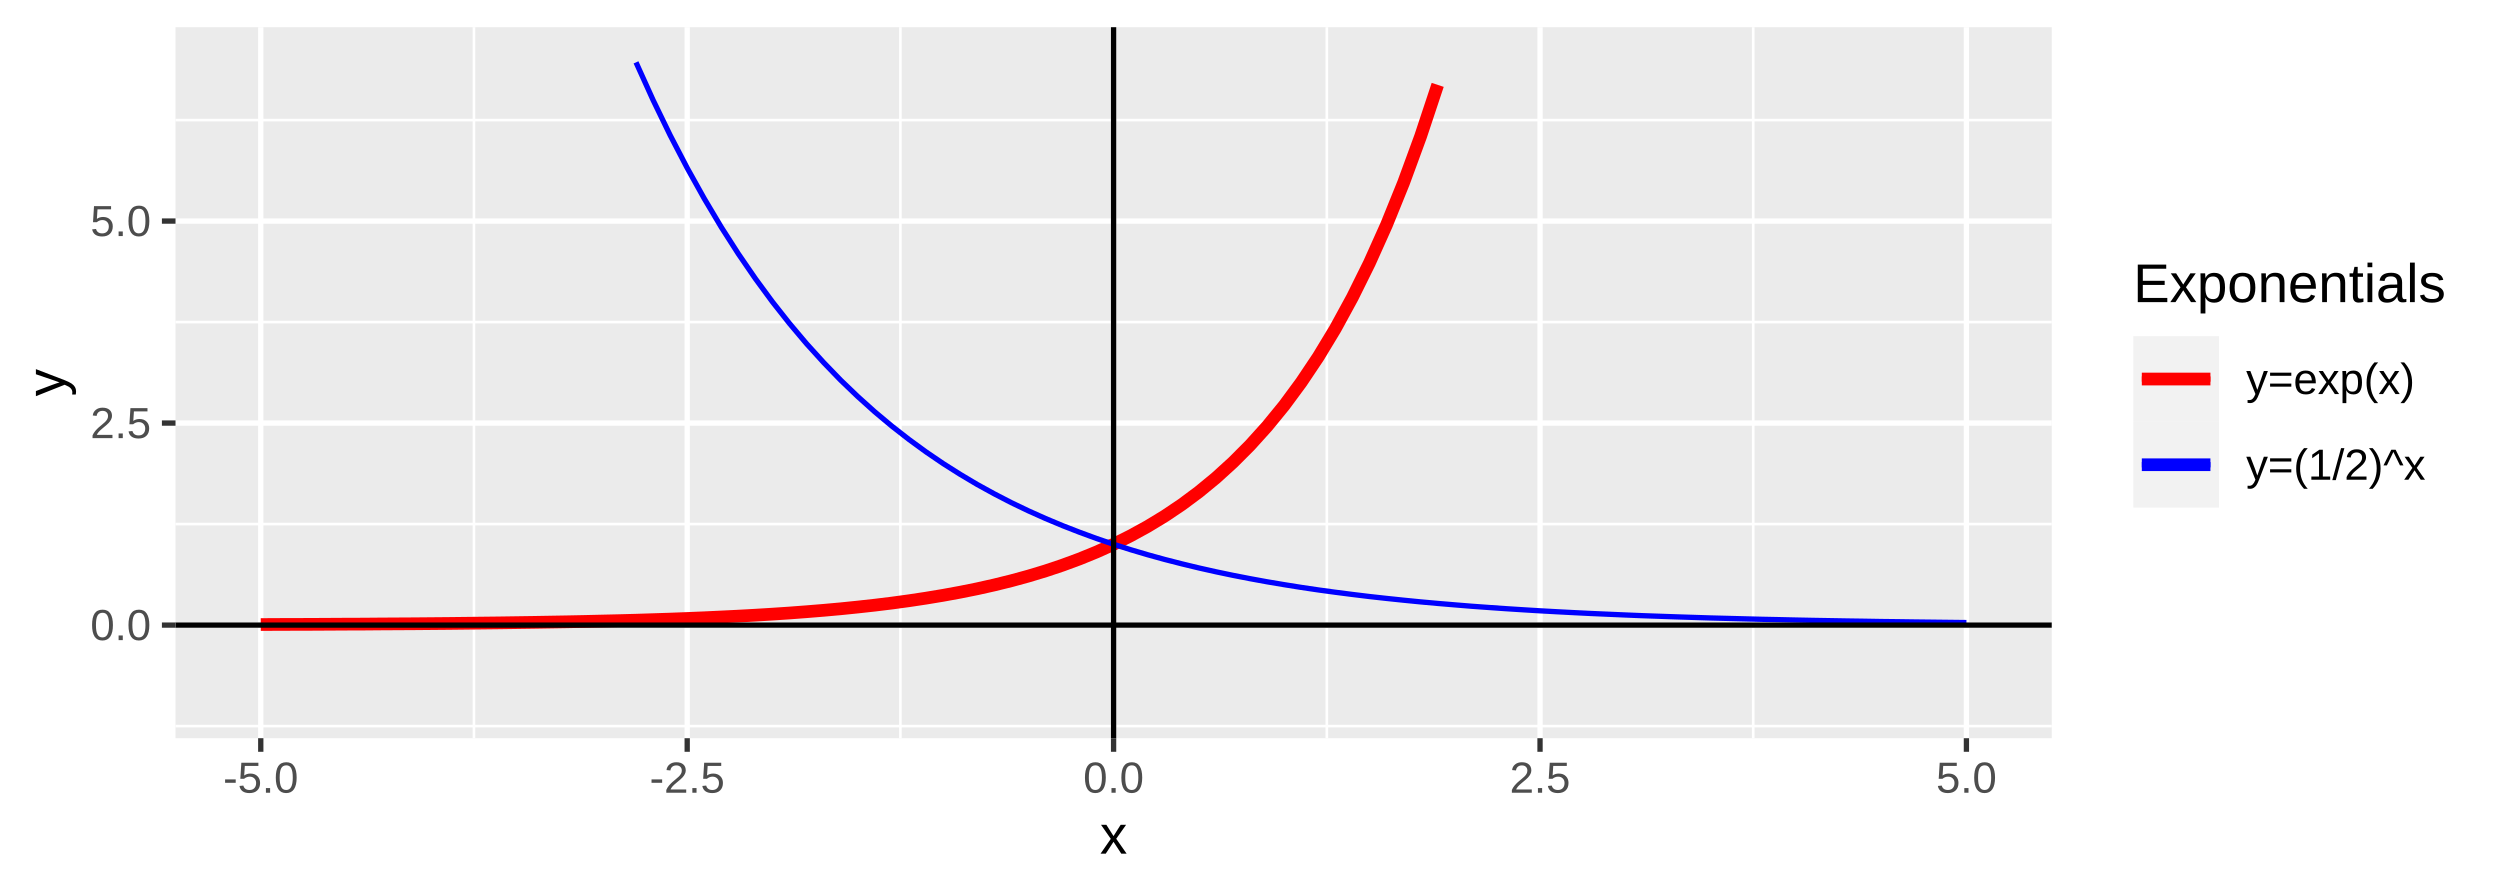
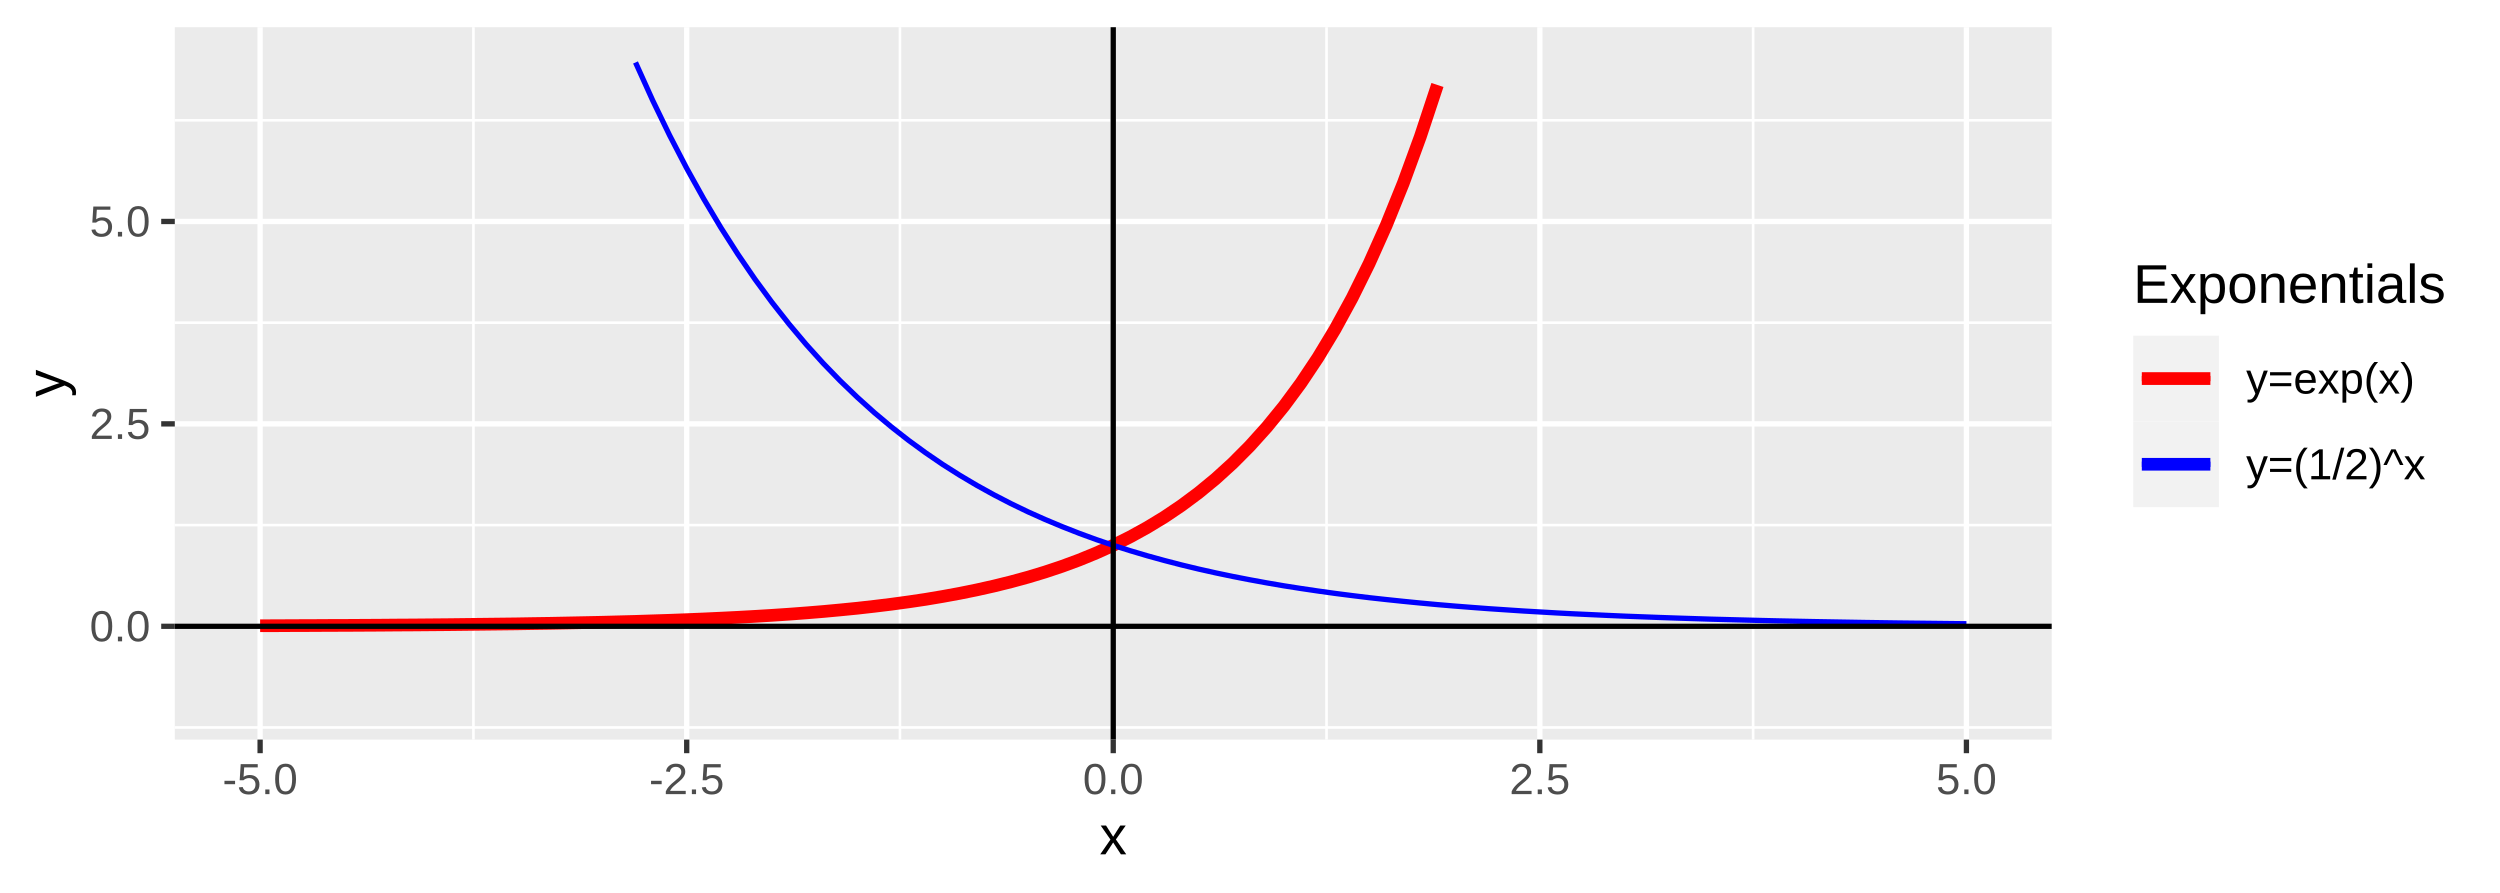
<svg xmlns="http://www.w3.org/2000/svg" class="svglite" width="504.00pt" height="180.00pt" viewBox="0 0 504.00 180.00">
  <defs>
    <style type="text/css">
    .svglite line, .svglite polyline, .svglite polygon, .svglite path, .svglite rect, .svglite circle {
      fill: none;
      stroke: #000000;
      stroke-linecap: round;
      stroke-linejoin: round;
      stroke-miterlimit: 10.00;
    }
    .svglite text {
      white-space: pre;
    }
  </style>
  </defs>
  <rect width="100%" height="100%" style="stroke: none; fill: #FFFFFF;" />
  <defs>
    <clipPath id="cpMC4wMHw1MDQuMDB8MC4wMHwxODAuMDA=">
      <rect x="0.00" y="0.00" width="504.00" height="180.00" />
    </clipPath>
  </defs>
  <g clip-path="url(#cpMC4wMHw1MDQuMDB8MC4wMHwxODAuMDA=)">
-     <rect x="0.00" y="0.00" width="504.00" height="180.00" style="stroke-width: 1.07; stroke: #FFFFFF; fill: #FFFFFF;" />
+     <rect x="0" y="0.00" width="504.00" height="180.00" style="stroke-width: 1.07; stroke: #FFFFFF; fill: #FFFFFF;" />
  </g>
  <defs>
-     <clipPath id="cpMzUuMzh8NDEzLjYzfDUuNDh8MTQ4Ljgy">
-       <rect x="35.38" y="5.48" width="378.25" height="143.34" />
+     <clipPath id="cpMzUuMjR8NDEzLjYyfDUuNDh8MTQ5LjEx">
+       <rect x="35.24" y="5.48" width="378.38" height="143.63" />
    </clipPath>
  </defs>
-   <g clip-path="url(#cpMzUuMzh8NDEzLjYzfDUuNDh8MTQ4Ljgy)">
-     <rect x="35.38" y="5.48" width="378.25" height="143.34" style="stroke-width: 1.07; stroke: none; fill: #EBEBEB;" />
-     <polyline points="35.38,146.38 413.63,146.38 " style="stroke-width: 0.53; stroke: #FFFFFF; stroke-linecap: butt;" />
-     <polyline points="35.38,105.65 413.63,105.65 " style="stroke-width: 0.53; stroke: #FFFFFF; stroke-linecap: butt;" />
-     <polyline points="35.38,64.93 413.63,64.93 " style="stroke-width: 0.53; stroke: #FFFFFF; stroke-linecap: butt;" />
-     <polyline points="35.38,24.21 413.63,24.21 " style="stroke-width: 0.53; stroke: #FFFFFF; stroke-linecap: butt;" />
-     <polyline points="95.55,148.82 95.55,5.48 " style="stroke-width: 0.53; stroke: #FFFFFF; stroke-linecap: butt;" />
-     <polyline points="181.52,148.82 181.52,5.48 " style="stroke-width: 0.53; stroke: #FFFFFF; stroke-linecap: butt;" />
-     <polyline points="267.49,148.82 267.49,5.48 " style="stroke-width: 0.53; stroke: #FFFFFF; stroke-linecap: butt;" />
-     <polyline points="353.45,148.82 353.45,5.48 " style="stroke-width: 0.53; stroke: #FFFFFF; stroke-linecap: butt;" />
-     <polyline points="35.38,126.02 413.63,126.02 " style="stroke-width: 1.07; stroke: #FFFFFF; stroke-linecap: butt;" />
-     <polyline points="35.38,85.29 413.63,85.29 " style="stroke-width: 1.07; stroke: #FFFFFF; stroke-linecap: butt;" />
-     <polyline points="35.38,44.57 413.63,44.57 " style="stroke-width: 1.07; stroke: #FFFFFF; stroke-linecap: butt;" />
-     <polyline points="52.57,148.82 52.57,5.48 " style="stroke-width: 1.07; stroke: #FFFFFF; stroke-linecap: butt;" />
-     <polyline points="138.54,148.82 138.54,5.48 " style="stroke-width: 1.07; stroke: #FFFFFF; stroke-linecap: butt;" />
-     <polyline points="224.50,148.82 224.50,5.48 " style="stroke-width: 1.07; stroke: #FFFFFF; stroke-linecap: butt;" />
-     <polyline points="310.47,148.82 310.47,5.48 " style="stroke-width: 1.07; stroke: #FFFFFF; stroke-linecap: butt;" />
-     <polyline points="396.43,148.82 396.43,5.48 " style="stroke-width: 1.07; stroke: #FFFFFF; stroke-linecap: butt;" />
-     <polyline points="52.57,125.91 56.01,125.89 59.45,125.88 62.89,125.87 66.33,125.85 69.76,125.83 73.20,125.82 76.64,125.79 80.08,125.77 83.52,125.75 86.96,125.72 90.40,125.69 93.83,125.65 97.27,125.61 100.71,125.57 104.15,125.52 107.59,125.47 111.03,125.41 114.47,125.35 117.91,125.28 121.34,125.20 124.78,125.12 128.22,125.03 131.66,124.92 135.10,124.81 138.54,124.68 141.98,124.54 145.41,124.38 148.85,124.21 152.29,124.02 155.73,123.81 159.17,123.58 162.61,123.32 166.05,123.04 169.48,122.73 172.92,122.38 176.36,122.00 179.80,121.58 183.24,121.11 186.68,120.59 190.12,120.02 193.56,119.39 196.99,118.70 200.43,117.93 203.87,117.08 207.31,116.14 210.75,115.10 214.19,113.95 217.63,112.68 221.06,111.28 224.50,109.73 227.94,108.01 231.38,106.12 234.82,104.03 238.26,101.72 241.70,99.16 245.13,96.34 248.57,93.21 252.01,89.76 255.45,85.95 258.89,81.74 262.33,77.08 265.77,71.94 269.21,66.25 272.64,59.96 276.08,53.01 279.52,45.34 282.96,36.85 286.40,27.47 289.84,17.11 " style="stroke-width: 2.56; stroke: #FF0000; stroke-linecap: butt;" />
-     <polyline points="128.22,12.57 131.66,20.17 135.10,27.26 138.54,33.87 141.98,40.04 145.41,45.80 148.85,51.17 152.29,56.18 155.73,60.86 159.17,65.22 162.61,69.30 166.05,73.09 169.48,76.64 172.92,79.94 176.36,83.03 179.80,85.91 183.24,88.59 186.68,91.10 190.12,93.44 193.56,95.62 196.99,97.66 200.43,99.55 203.87,101.33 207.31,102.98 210.75,104.52 214.19,105.96 217.63,107.30 221.06,108.56 224.50,109.73 227.94,110.82 231.38,111.84 234.82,112.79 238.26,113.67 241.70,114.50 245.13,115.27 248.57,115.99 252.01,116.66 255.45,117.29 258.89,117.87 262.33,118.42 265.77,118.93 269.21,119.40 272.64,119.84 276.08,120.26 279.52,120.64 282.96,121.00 286.40,121.34 289.84,121.65 293.28,121.94 296.71,122.22 300.15,122.47 303.59,122.71 307.03,122.93 310.47,123.14 313.91,123.33 317.35,123.51 320.78,123.68 324.22,123.83 327.66,123.98 331.10,124.12 334.54,124.24 337.98,124.36 341.42,124.47 344.86,124.58 348.29,124.67 351.73,124.76 355.17,124.85 358.61,124.92 362.05,125.00 365.49,125.07 368.93,125.13 372.36,125.19 375.80,125.24 379.24,125.30 382.68,125.34 386.12,125.39 389.56,125.43 393.00,125.47 396.43,125.51 " style="stroke-width: 1.07; stroke: #0000FF; stroke-linecap: butt;" />
-     <line x1="35.38" y1="126.02" x2="413.63" y2="126.02" style="stroke-width: 1.07; stroke-linecap: butt;" />
-     <line x1="224.50" y1="148.82" x2="224.50" y2="5.48" style="stroke-width: 1.07; stroke-linecap: butt;" />
+   <g clip-path="url(#cpMzUuMjR8NDEzLjYyfDUuNDh8MTQ5LjEx)">
+     <rect x="35.24" y="5.48" width="378.38" height="143.63" style="stroke-width: 1.07; stroke: none; fill: #EBEBEB;" />
+     <polyline points="35.24,146.66 413.62,146.66 " style="stroke-width: 0.53; stroke: #FFFFFF; stroke-linecap: butt;" />
+     <polyline points="35.24,105.86 413.62,105.86 " style="stroke-width: 0.53; stroke: #FFFFFF; stroke-linecap: butt;" />
+     <polyline points="35.24,65.05 413.62,65.05 " style="stroke-width: 0.53; stroke: #FFFFFF; stroke-linecap: butt;" />
+     <polyline points="35.24,24.25 413.62,24.25 " style="stroke-width: 0.53; stroke: #FFFFFF; stroke-linecap: butt;" />
+     <polyline points="95.44,149.11 95.44,5.48 " style="stroke-width: 0.53; stroke: #FFFFFF; stroke-linecap: butt;" />
+     <polyline points="181.43,149.11 181.43,5.48 " style="stroke-width: 0.53; stroke: #FFFFFF; stroke-linecap: butt;" />
+     <polyline points="267.43,149.11 267.43,5.48 " style="stroke-width: 0.53; stroke: #FFFFFF; stroke-linecap: butt;" />
+     <polyline points="353.43,149.11 353.43,5.48 " style="stroke-width: 0.53; stroke: #FFFFFF; stroke-linecap: butt;" />
+     <polyline points="35.24,126.26 413.62,126.26 " style="stroke-width: 1.07; stroke: #FFFFFF; stroke-linecap: butt;" />
+     <polyline points="35.24,85.45 413.62,85.45 " style="stroke-width: 1.07; stroke: #FFFFFF; stroke-linecap: butt;" />
+     <polyline points="35.24,44.65 413.62,44.65 " style="stroke-width: 1.07; stroke: #FFFFFF; stroke-linecap: butt;" />
+     <polyline points="52.44,149.11 52.44,5.48 " style="stroke-width: 1.07; stroke: #FFFFFF; stroke-linecap: butt;" />
+     <polyline points="138.44,149.11 138.44,5.48 " style="stroke-width: 1.07; stroke: #FFFFFF; stroke-linecap: butt;" />
+     <polyline points="224.43,149.11 224.43,5.48 " style="stroke-width: 1.07; stroke: #FFFFFF; stroke-linecap: butt;" />
+     <polyline points="310.43,149.11 310.43,5.48 " style="stroke-width: 1.07; stroke: #FFFFFF; stroke-linecap: butt;" />
+     <polyline points="396.43,149.11 396.43,5.48 " style="stroke-width: 1.07; stroke: #FFFFFF; stroke-linecap: butt;" />
+     <polyline points="52.44,126.15 55.88,126.14 59.32,126.12 62.76,126.11 66.20,126.09 69.64,126.08 73.08,126.06 76.52,126.04 79.96,126.01 83.40,125.99 86.84,125.96 90.28,125.93 93.72,125.89 97.16,125.85 100.60,125.81 104.04,125.77 107.48,125.71 110.92,125.66 114.36,125.59 117.80,125.52 121.24,125.45 124.68,125.36 128.12,125.27 131.56,125.16 135.00,125.05 138.44,124.92 141.88,124.78 145.32,124.62 148.76,124.45 152.20,124.26 155.64,124.05 159.08,123.82 162.51,123.56 165.95,123.28 169.39,122.96 172.83,122.62 176.27,122.23 179.71,121.81 183.15,121.34 186.59,120.83 190.03,120.25 193.47,119.62 196.91,118.92 200.35,118.15 203.79,117.30 207.23,116.36 210.67,115.32 214.11,114.17 217.55,112.90 220.99,111.49 224.43,109.94 227.87,108.22 231.31,106.32 234.75,104.23 238.19,101.91 241.63,99.35 245.07,96.52 248.51,93.39 251.95,89.93 255.39,86.11 258.83,81.89 262.27,77.23 265.71,72.07 269.15,66.37 272.59,60.07 276.03,53.11 279.47,45.42 282.91,36.92 286.35,27.52 289.79,17.13 " style="stroke-width: 2.56; stroke: #FF0000; stroke-linecap: butt;" />
+     <polyline points="128.12,12.59 131.56,20.20 135.00,27.30 138.44,33.93 141.88,40.11 145.32,45.88 148.76,51.26 152.20,56.29 155.64,60.97 159.08,65.34 162.51,69.42 165.95,73.23 169.39,76.78 172.83,80.09 176.27,83.19 179.71,86.07 183.15,88.76 186.59,91.27 190.03,93.62 193.47,95.80 196.91,97.84 200.35,99.74 203.79,101.52 207.23,103.18 210.67,104.72 214.11,106.16 217.55,107.51 220.99,108.77 224.43,109.94 227.87,111.03 231.31,112.05 234.75,113.00 238.19,113.89 241.63,114.72 245.07,115.49 248.51,116.21 251.95,116.88 255.39,117.51 258.83,118.10 262.27,118.64 265.71,119.15 269.15,119.63 272.59,120.07 276.03,120.49 279.47,120.87 282.91,121.23 286.35,121.57 289.79,121.89 293.23,122.18 296.67,122.45 300.11,122.71 303.55,122.94 306.99,123.17 310.43,123.37 313.87,123.57 317.31,123.75 320.75,123.91 324.19,124.07 327.63,124.22 331.07,124.35 334.51,124.48 337.95,124.60 341.39,124.71 344.83,124.82 348.27,124.91 351.71,125.00 355.15,125.09 358.59,125.17 362.03,125.24 365.47,125.31 368.91,125.37 372.35,125.43 375.79,125.49 379.23,125.54 382.67,125.59 386.11,125.63 389.55,125.67 392.99,125.71 396.43,125.75 " style="stroke-width: 1.07; stroke: #0000FF; stroke-linecap: butt;" />
+     <line x1="35.24" y1="126.26" x2="413.62" y2="126.26" style="stroke-width: 1.07; stroke-linecap: butt;" />
+     <line x1="224.43" y1="149.11" x2="224.43" y2="5.48" style="stroke-width: 1.07; stroke-linecap: butt;" />
  </g>
  <g clip-path="url(#cpMC4wMHw1MDQuMDB8MC4wMHwxODAuMDA=)">
-     <text x="30.45" y="129.05" text-anchor="end" style="font-size: 8.80px;fill: #4D4D4D; font-family: &quot;Arimo&quot;;" textLength="12.24px" lengthAdjust="spacingAndGlyphs">0.0</text>
-     <text x="30.45" y="88.33" text-anchor="end" style="font-size: 8.80px;fill: #4D4D4D; font-family: &quot;Arimo&quot;;" textLength="12.24px" lengthAdjust="spacingAndGlyphs">2.5</text>
-     <text x="30.45" y="47.60" text-anchor="end" style="font-size: 8.80px;fill: #4D4D4D; font-family: &quot;Arimo&quot;;" textLength="12.24px" lengthAdjust="spacingAndGlyphs">5.0</text>
-     <polyline points="32.64,126.02 35.38,126.02 " style="stroke-width: 1.07; stroke: #333333; stroke-linecap: butt;" />
-     <polyline points="32.64,85.29 35.38,85.29 " style="stroke-width: 1.07; stroke: #333333; stroke-linecap: butt;" />
-     <polyline points="32.64,44.57 35.38,44.57 " style="stroke-width: 1.07; stroke: #333333; stroke-linecap: butt;" />
-     <polyline points="52.57,151.56 52.57,148.82 " style="stroke-width: 1.07; stroke: #333333; stroke-linecap: butt;" />
-     <polyline points="138.54,151.56 138.54,148.82 " style="stroke-width: 1.07; stroke: #333333; stroke-linecap: butt;" />
-     <polyline points="224.50,151.56 224.50,148.82 " style="stroke-width: 1.07; stroke: #333333; stroke-linecap: butt;" />
-     <polyline points="310.47,151.56 310.47,148.82 " style="stroke-width: 1.07; stroke: #333333; stroke-linecap: butt;" />
-     <polyline points="396.43,151.56 396.43,148.82 " style="stroke-width: 1.07; stroke: #333333; stroke-linecap: butt;" />
-     <text x="52.57" y="159.81" text-anchor="middle" style="font-size: 8.80px;fill: #4D4D4D; font-family: &quot;Arimo&quot;;" textLength="15.16px" lengthAdjust="spacingAndGlyphs">-5.0</text>
-     <text x="138.54" y="159.81" text-anchor="middle" style="font-size: 8.80px;fill: #4D4D4D; font-family: &quot;Arimo&quot;;" textLength="15.16px" lengthAdjust="spacingAndGlyphs">-2.5</text>
-     <text x="224.50" y="159.81" text-anchor="middle" style="font-size: 8.80px;fill: #4D4D4D; font-family: &quot;Arimo&quot;;" textLength="12.24px" lengthAdjust="spacingAndGlyphs">0.0</text>
-     <text x="310.47" y="159.81" text-anchor="middle" style="font-size: 8.80px;fill: #4D4D4D; font-family: &quot;Arimo&quot;;" textLength="12.24px" lengthAdjust="spacingAndGlyphs">2.5</text>
-     <text x="396.43" y="159.81" text-anchor="middle" style="font-size: 8.80px;fill: #4D4D4D; font-family: &quot;Arimo&quot;;" textLength="12.24px" lengthAdjust="spacingAndGlyphs">5.0</text>
-     <text x="224.50" y="172.10" text-anchor="middle" style="font-size: 11.00px; font-family: &quot;Arimo&quot;;" textLength="5.50px" lengthAdjust="spacingAndGlyphs">x</text>
-     <text transform="translate(13.05,77.15) rotate(-90)" text-anchor="middle" style="font-size: 11.00px; font-family: &quot;Arimo&quot;;" textLength="5.50px" lengthAdjust="spacingAndGlyphs">y</text>
-     <rect x="424.59" y="46.49" width="73.93" height="61.32" style="stroke-width: 1.07; stroke: none; fill: #FFFFFF;" />
-     <text x="430.07" y="60.91" style="font-size: 11.00px; font-family: &quot;Arimo&quot;;" textLength="62.98px" lengthAdjust="spacingAndGlyphs">Exponentials</text>
-     <rect x="430.07" y="67.77" width="17.28" height="17.28" style="stroke-width: 1.07; stroke: none; fill: #F2F2F2;" />
-     <line x1="431.79" y1="76.41" x2="445.62" y2="76.41" style="stroke-width: 2.56; stroke: #FF0000; stroke-linecap: butt;" />
-     <line x1="431.79" y1="76.41" x2="445.62" y2="76.41" style="stroke-width: 1.07; stroke: #FF0000; stroke-linecap: butt;" />
-     <rect x="430.07" y="85.05" width="17.28" height="17.28" style="stroke-width: 1.07; stroke: none; fill: #F2F2F2;" />
-     <line x1="431.79" y1="93.69" x2="445.62" y2="93.69" style="stroke-width: 2.56; stroke: #0000FF; stroke-linecap: butt;" />
-     <line x1="431.79" y1="93.69" x2="445.62" y2="93.69" style="stroke-width: 1.07; stroke: #0000FF; stroke-linecap: butt;" />
-     <text x="452.83" y="79.44" style="font-size: 8.80px; font-family: &quot;Arimo&quot;;" textLength="33.98px" lengthAdjust="spacingAndGlyphs">y=exp(x)</text>
-     <text x="452.83" y="96.72" style="font-size: 8.80px; font-family: &quot;Arimo&quot;;" textLength="36.16px" lengthAdjust="spacingAndGlyphs">y=(1/2)^x</text>
+     <text x="30.31" y="129.29" text-anchor="end" style="font-size: 8.80px;fill: #4D4D4D; font-family: &quot;Arimo&quot;;" textLength="12.24px" lengthAdjust="spacingAndGlyphs">0.0</text>
+     <text x="30.31" y="88.49" text-anchor="end" style="font-size: 8.80px;fill: #4D4D4D; font-family: &quot;Arimo&quot;;" textLength="12.24px" lengthAdjust="spacingAndGlyphs">2.5</text>
+     <text x="30.31" y="47.68" text-anchor="end" style="font-size: 8.80px;fill: #4D4D4D; font-family: &quot;Arimo&quot;;" textLength="12.24px" lengthAdjust="spacingAndGlyphs">5.0</text>
+     <polyline points="32.50,126.26 35.24,126.26 " style="stroke-width: 1.07; stroke: #333333; stroke-linecap: butt;" />
+     <polyline points="32.50,85.45 35.24,85.45 " style="stroke-width: 1.07; stroke: #333333; stroke-linecap: butt;" />
+     <polyline points="32.50,44.65 35.24,44.65 " style="stroke-width: 1.07; stroke: #333333; stroke-linecap: butt;" />
+     <polyline points="52.44,151.85 52.44,149.11 " style="stroke-width: 1.07; stroke: #333333; stroke-linecap: butt;" />
+     <polyline points="138.44,151.85 138.44,149.11 " style="stroke-width: 1.07; stroke: #333333; stroke-linecap: butt;" />
+     <polyline points="224.43,151.85 224.43,149.11 " style="stroke-width: 1.07; stroke: #333333; stroke-linecap: butt;" />
+     <polyline points="310.43,151.85 310.43,149.11 " style="stroke-width: 1.07; stroke: #333333; stroke-linecap: butt;" />
+     <polyline points="396.43,151.85 396.43,149.11 " style="stroke-width: 1.07; stroke: #333333; stroke-linecap: butt;" />
+     <text x="52.44" y="160.10" text-anchor="middle" style="font-size: 8.80px;fill: #4D4D4D; font-family: &quot;Arimo&quot;;" textLength="15.16px" lengthAdjust="spacingAndGlyphs">-5.0</text>
+     <text x="138.44" y="160.10" text-anchor="middle" style="font-size: 8.80px;fill: #4D4D4D; font-family: &quot;Arimo&quot;;" textLength="15.16px" lengthAdjust="spacingAndGlyphs">-2.5</text>
+     <text x="224.43" y="160.10" text-anchor="middle" style="font-size: 8.80px;fill: #4D4D4D; font-family: &quot;Arimo&quot;;" textLength="12.24px" lengthAdjust="spacingAndGlyphs">0.0</text>
+     <text x="310.43" y="160.10" text-anchor="middle" style="font-size: 8.80px;fill: #4D4D4D; font-family: &quot;Arimo&quot;;" textLength="12.24px" lengthAdjust="spacingAndGlyphs">2.5</text>
+     <text x="396.43" y="160.10" text-anchor="middle" style="font-size: 8.80px;fill: #4D4D4D; font-family: &quot;Arimo&quot;;" textLength="12.24px" lengthAdjust="spacingAndGlyphs">5.0</text>
+     <text x="224.43" y="172.24" text-anchor="middle" style="font-size: 11.00px; font-family: &quot;Arimo&quot;;" textLength="5.50px" lengthAdjust="spacingAndGlyphs">x</text>
+     <text transform="translate(13.05,77.29) rotate(-90)" text-anchor="middle" style="font-size: 11.00px; font-family: &quot;Arimo&quot;;" textLength="5.50px" lengthAdjust="spacingAndGlyphs">y</text>
+     <rect x="424.58" y="46.87" width="73.94" height="60.85" style="stroke-width: 1.07; stroke: none; fill: #FFFFFF;" />
+     <text x="430.06" y="61.06" style="font-size: 11.00px; font-family: &quot;Arimo&quot;;" textLength="62.98px" lengthAdjust="spacingAndGlyphs">Exponentials</text>
+     <rect x="430.06" y="67.68" width="17.28" height="17.28" style="stroke-width: 1.07; stroke: none; fill: #F2F2F2;" />
+     <line x1="431.79" y1="76.32" x2="445.61" y2="76.32" style="stroke-width: 2.56; stroke: #FF0000; stroke-linecap: butt;" />
+     <line x1="431.79" y1="76.32" x2="445.61" y2="76.32" style="stroke-width: 1.07; stroke: #FF0000; stroke-linecap: butt;" />
+     <rect x="430.06" y="84.96" width="17.28" height="17.28" style="stroke-width: 1.07; stroke: none; fill: #F2F2F2;" />
+     <line x1="431.79" y1="93.60" x2="445.61" y2="93.60" style="stroke-width: 2.56; stroke: #0000FF; stroke-linecap: butt;" />
+     <line x1="431.79" y1="93.60" x2="445.61" y2="93.60" style="stroke-width: 1.07; stroke: #0000FF; stroke-linecap: butt;" />
+     <text x="452.82" y="79.35" style="font-size: 8.80px; font-family: &quot;Arimo&quot;;" textLength="33.98px" lengthAdjust="spacingAndGlyphs">y=exp(x)</text>
+     <text x="452.82" y="96.63" style="font-size: 8.80px; font-family: &quot;Arimo&quot;;" textLength="36.16px" lengthAdjust="spacingAndGlyphs">y=(1/2)^x</text>
  </g>
</svg>
